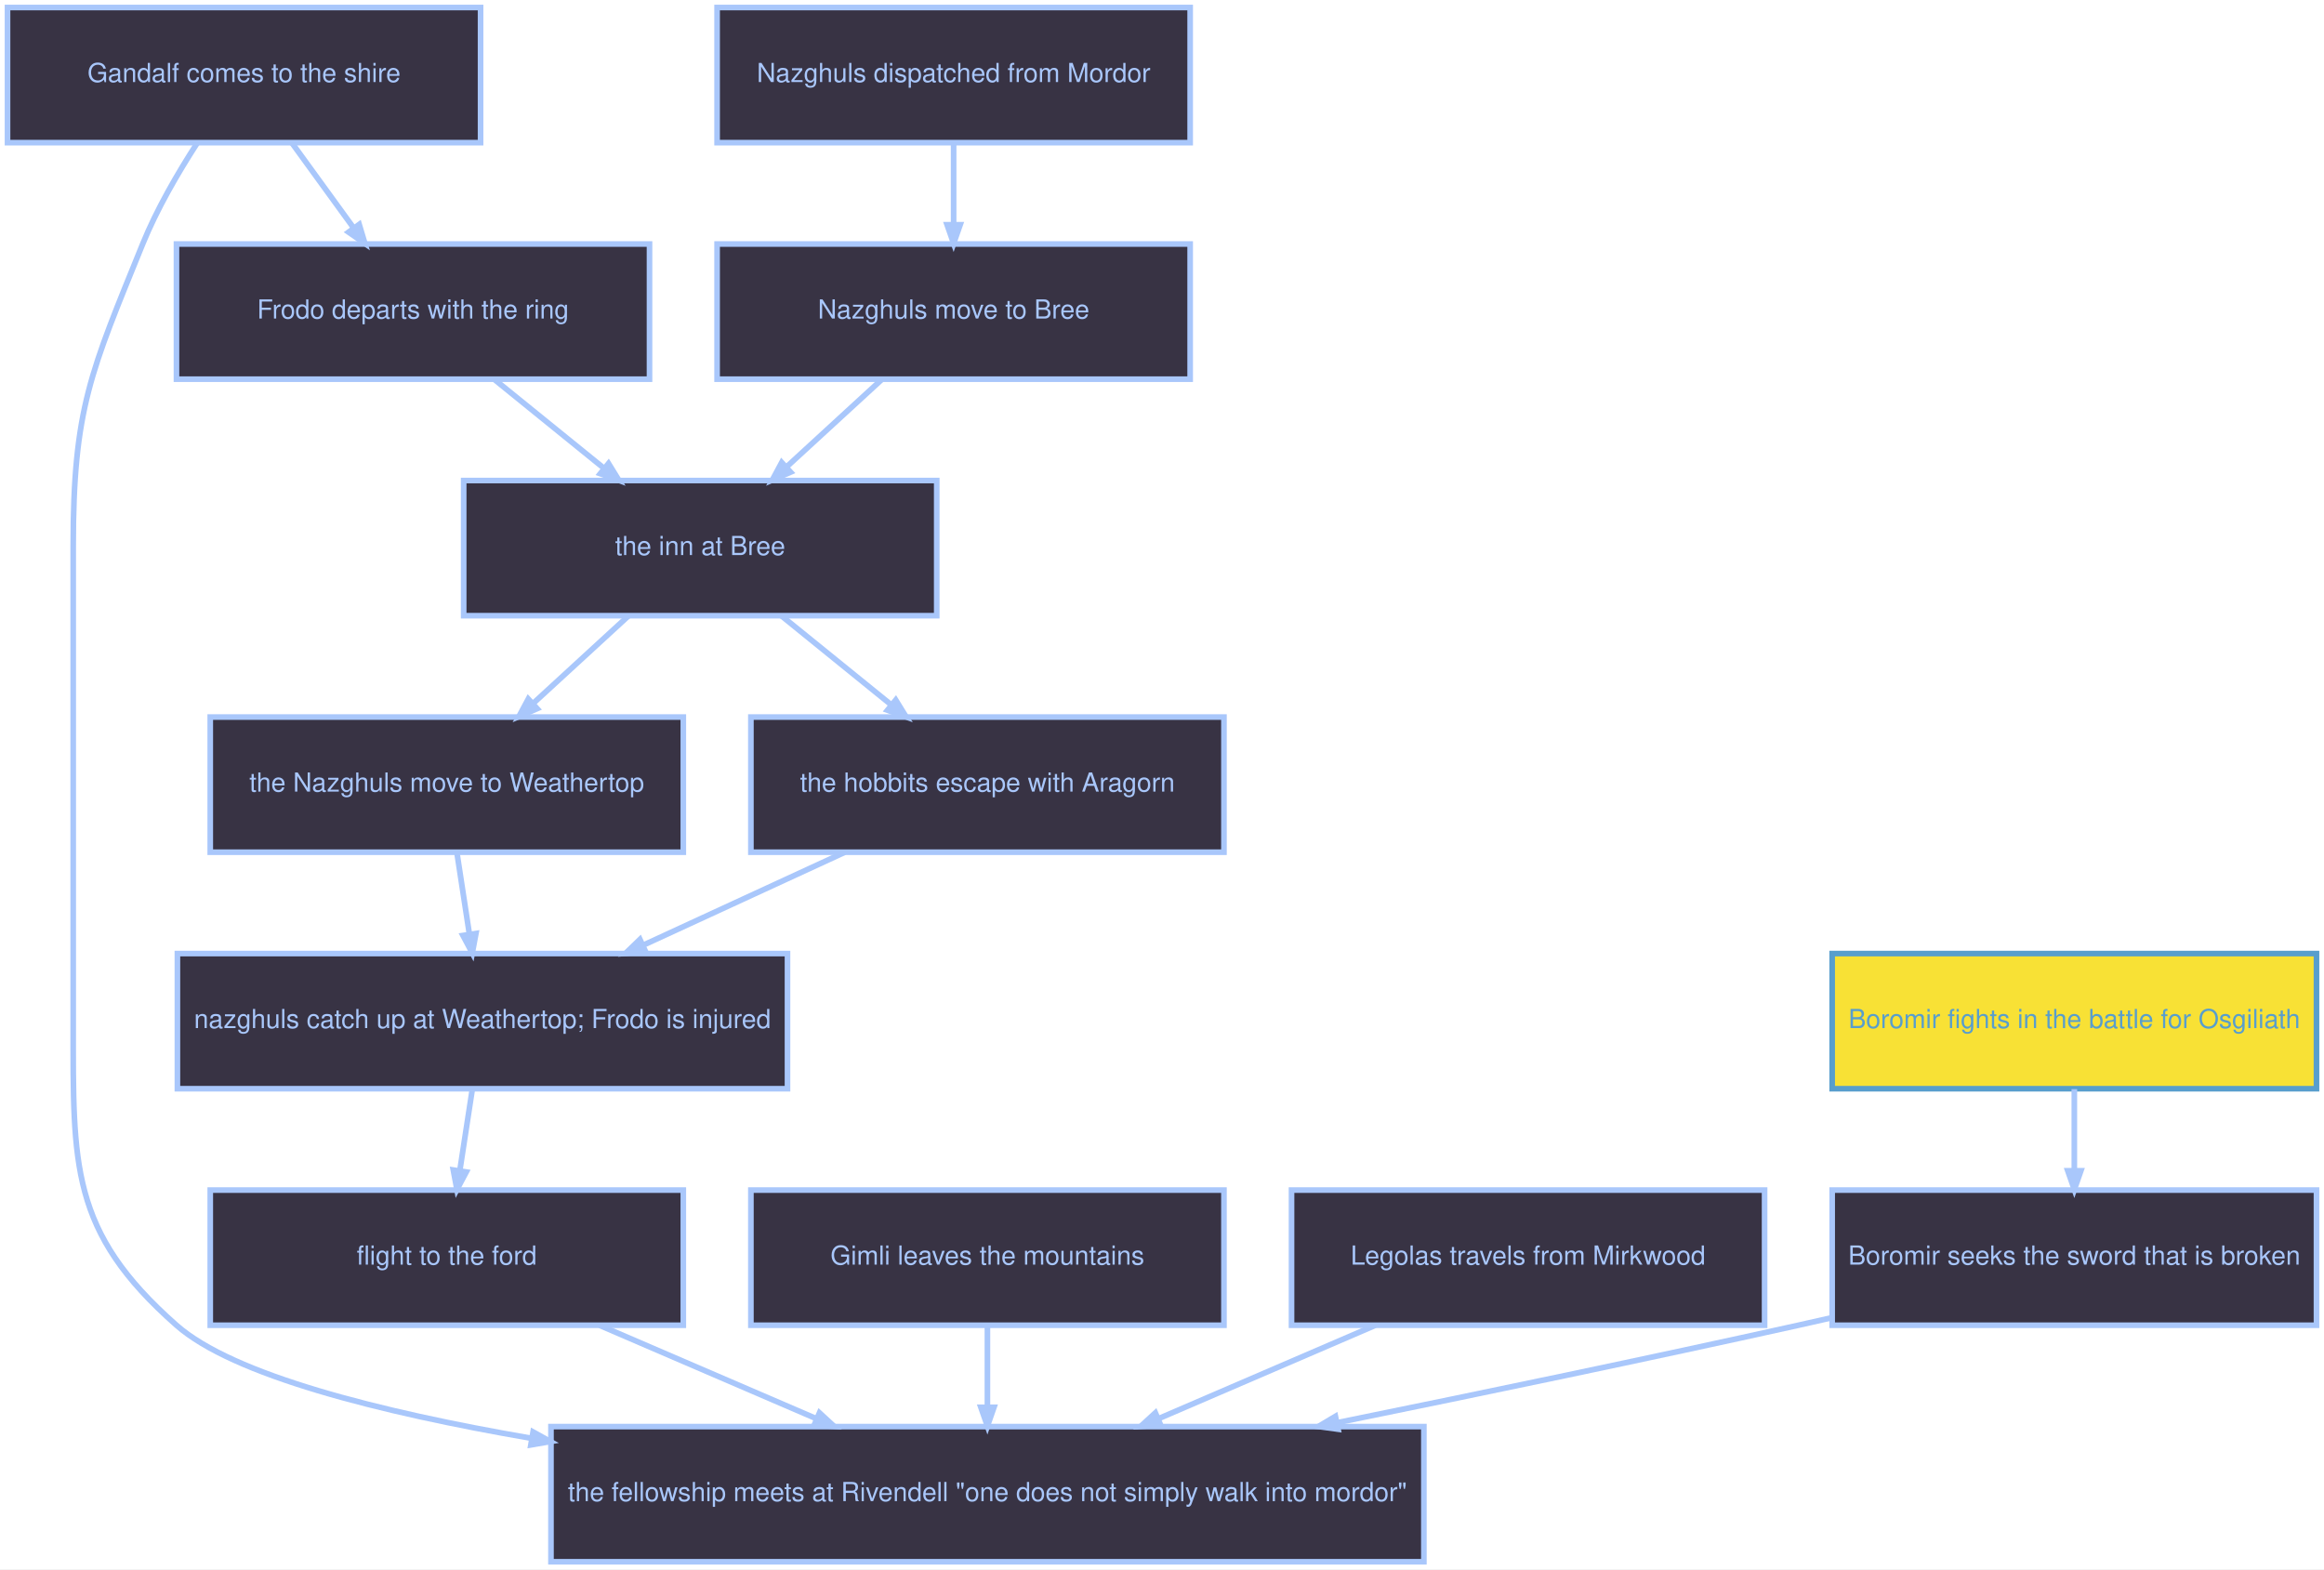
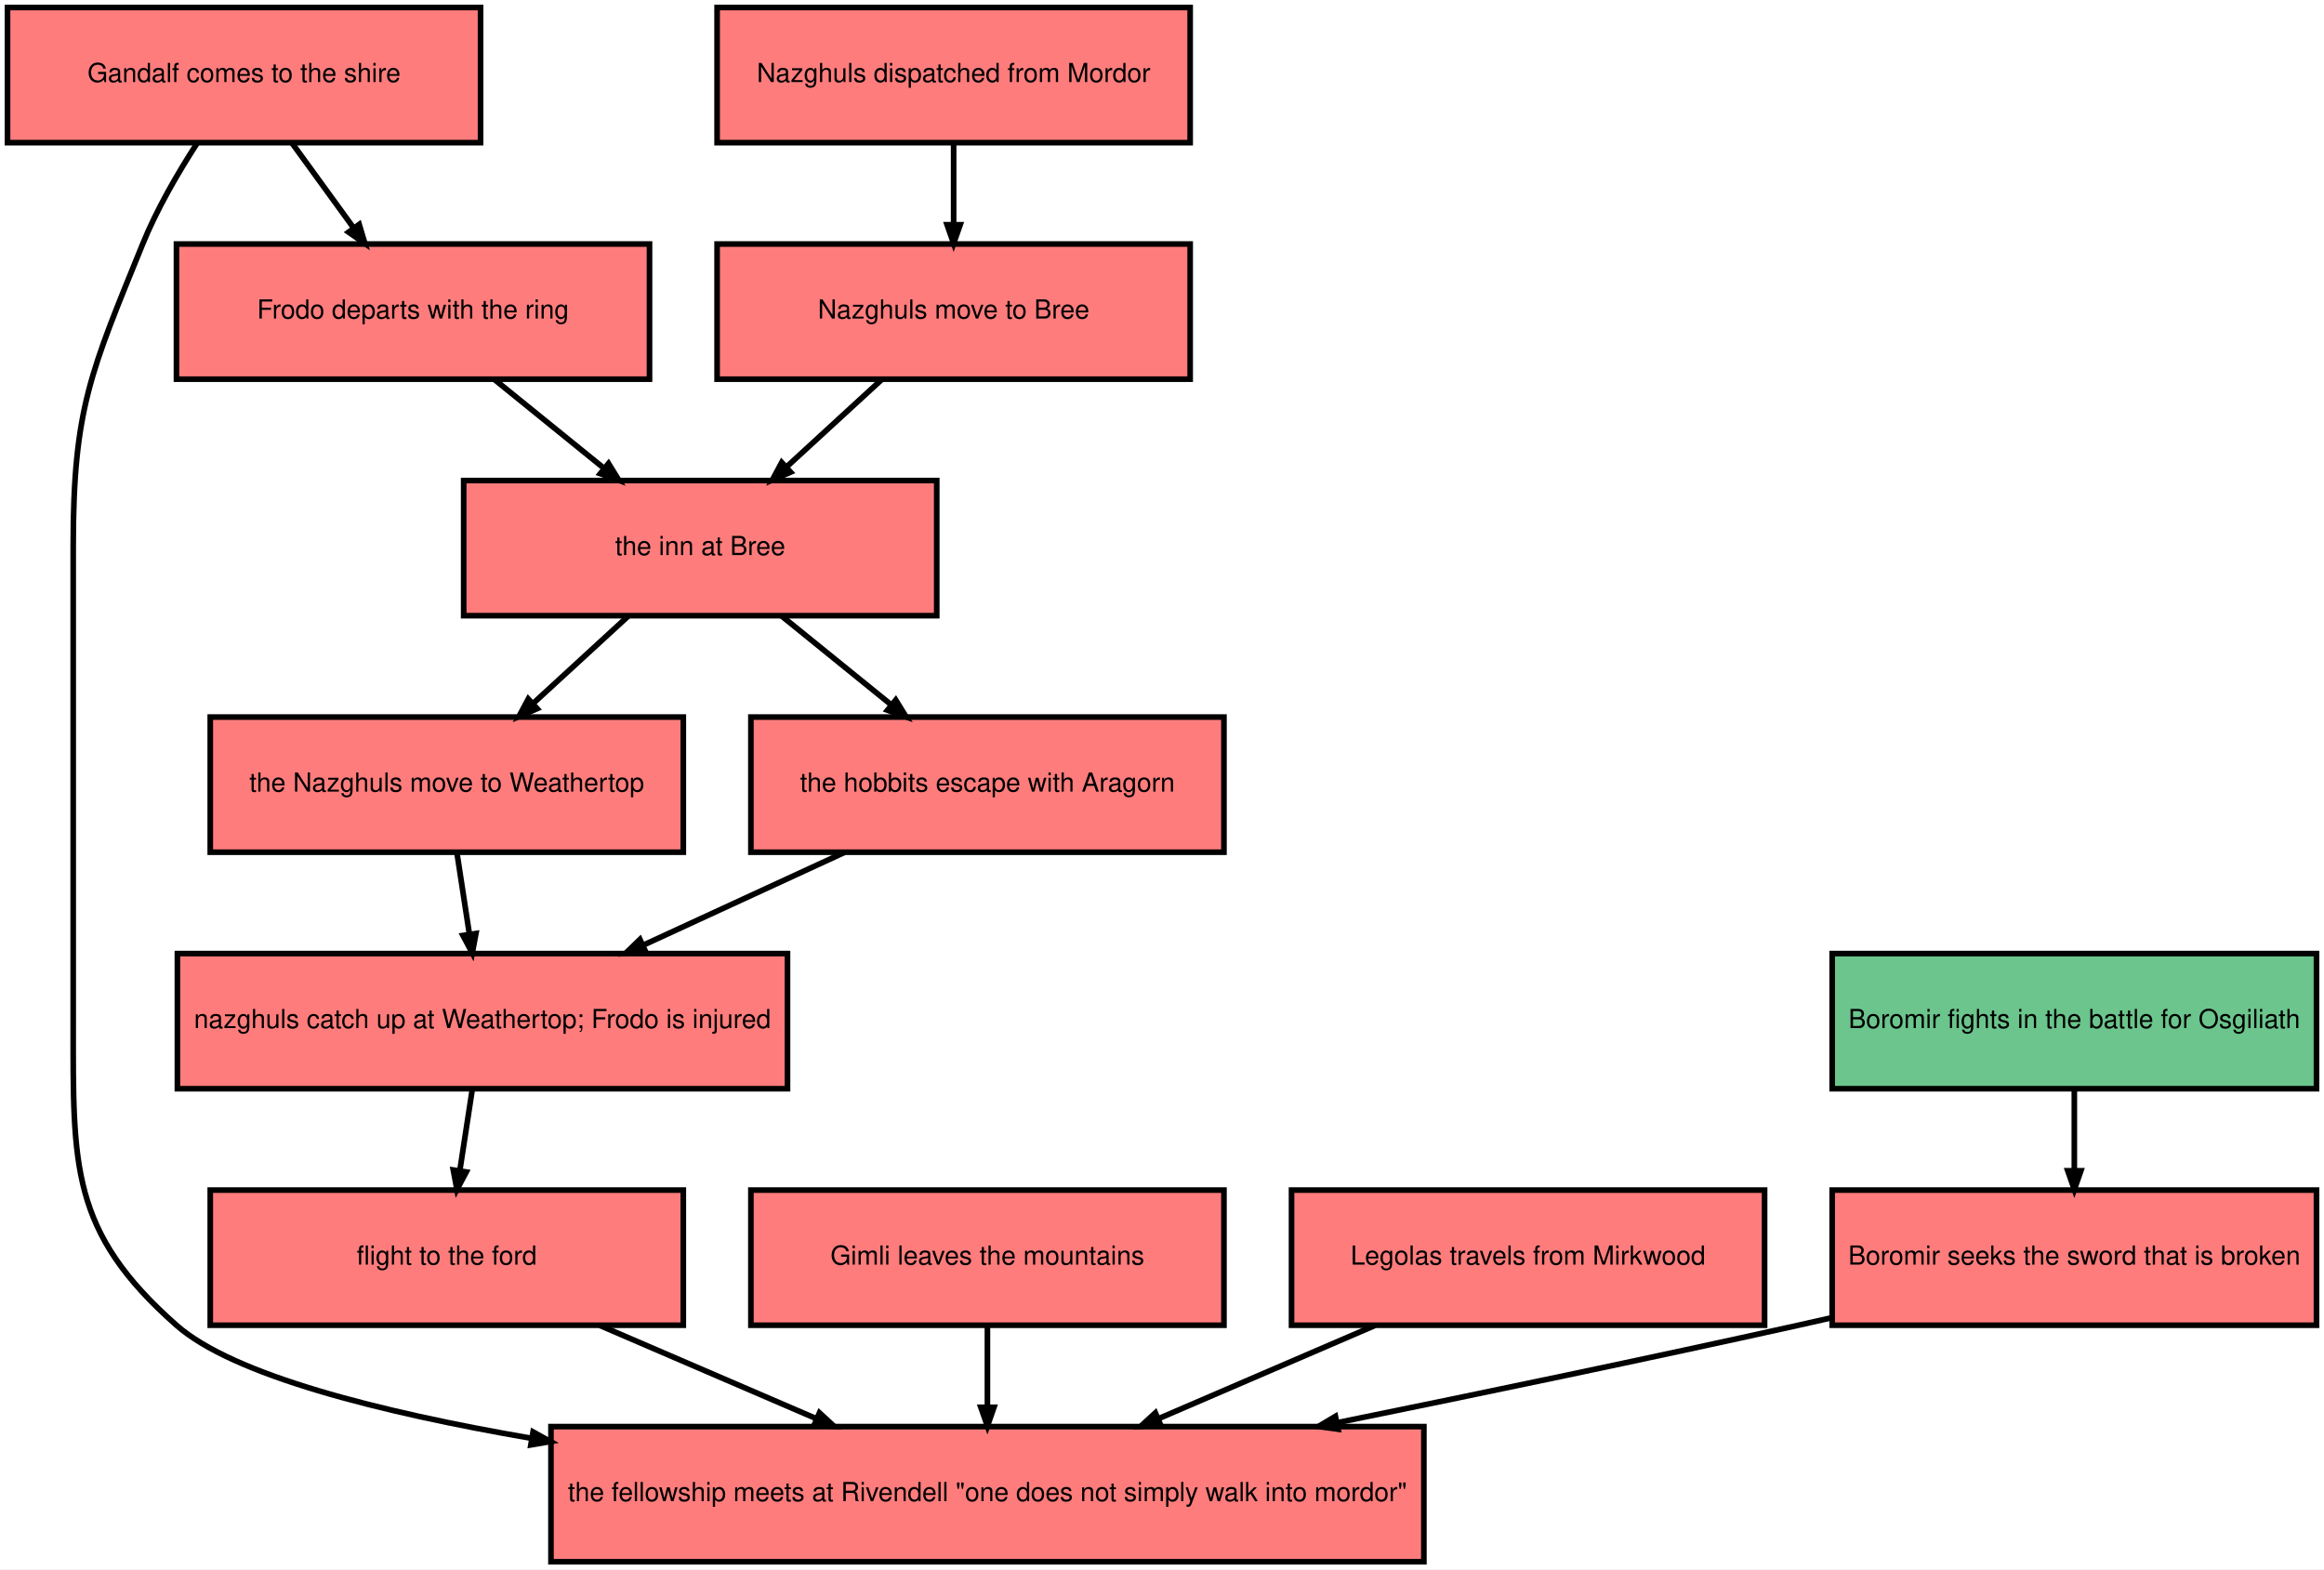
<svg xmlns="http://www.w3.org/2000/svg" width="1238pt" height="836pt" viewBox="0.00 0.00 1238.00 836.00">
  <g id="graph0" class="graph" transform="scale(1 1) rotate(0) translate(4 832)">
    <polygon fill="white" stroke="transparent" points="-4,4 -4,-832 1234,-832 1234,4 -4,4" />
    <g id="node1" class="node">
-       <polygon fill="#383344" stroke="#a9c7fb" stroke-width="3" points="252,-828 0,-828 0,-756 252,-756 252,-828" />
-       <text text-anchor="middle" x="126" y="-788.3" font-family="Helvetica,sans-Serif" font-size="14.00" fill="#a9c7fb">Gandalf comes to the shire</text>
+       <polygon fill="#ff7c7c" stroke="#000000" stroke-width="3" points="252,-828 0,-828 0,-756 252,-756 252,-828" />
+       <text text-anchor="middle" x="126" y="-788.3" font-family="Helvetica,sans-Serif" font-size="14.00" fill="#000000">Gandalf comes to the shire</text>
    </g>
    <g id="node2" class="node">
-       <polygon fill="#383344" stroke="#a9c7fb" stroke-width="3" points="342,-702 90,-702 90,-630 342,-630 342,-702" />
-       <text text-anchor="middle" x="216" y="-662.3" font-family="Helvetica,sans-Serif" font-size="14.00" fill="#a9c7fb">Frodo departs with the ring</text>
+       <polygon fill="#ff7c7c" stroke="#000000" stroke-width="3" points="342,-702 90,-702 90,-630 342,-630 342,-702" />
+       <text text-anchor="middle" x="216" y="-662.3" font-family="Helvetica,sans-Serif" font-size="14.00" fill="#000000">Frodo departs with the ring</text>
    </g>
    <g id="edge1" class="edge">
-       <path fill="none" stroke="#a9c7fb" stroke-width="3" d="M151.55,-755.8C161.72,-741.79 173.52,-725.53 184.23,-710.77" />
-       <polygon fill="#a9c7fb" stroke="#a9c7fb" stroke-width="3" points="187.35,-712.44 190.39,-702.29 181.68,-708.33 187.35,-712.44" />
+       <path fill="none" stroke="#000000" stroke-width="3" d="M151.55,-755.8C161.72,-741.79 173.52,-725.53 184.23,-710.77" />
+       <polygon fill="#000000" stroke="#000000" stroke-width="3" points="187.35,-712.44 190.39,-702.29 181.68,-708.33 187.35,-712.44" />
    </g>
    <g id="node10" class="node">
-       <polygon fill="#383344" stroke="#a9c7fb" stroke-width="3" points="754.5,-72 289.5,-72 289.5,0 754.5,0 754.5,-72" />
-       <text text-anchor="middle" x="522" y="-32.3" font-family="Helvetica,sans-Serif" font-size="14.00" fill="#a9c7fb">the fellowship meets at Rivendell "one does not simply walk into mordor"</text>
+       <polygon fill="#ff7c7c" stroke="#000000" stroke-width="3" points="754.5,-72 289.5,-72 289.5,0 754.5,0 754.5,-72" />
+       <text text-anchor="middle" x="522" y="-32.3" font-family="Helvetica,sans-Serif" font-size="14.00" fill="#000000">the fellowship meets at Rivendell "one does not simply walk into mordor"</text>
    </g>
    <g id="edge11" class="edge">
-       <path fill="none" stroke="#a9c7fb" stroke-width="3" d="M100.92,-755.58C90.7,-739.79 79.55,-720.59 72,-702 44.38,-633.97 35,-614.42 35,-541 35,-541 35,-541 35,-287 35,-211.38 33.27,-176 90,-126 120.09,-99.48 197.87,-79.77 279.29,-65.73" />
-       <polygon fill="#a9c7fb" stroke="#a9c7fb" stroke-width="3" points="279.96,-69.16 289.23,-64.04 278.79,-62.26 279.96,-69.16" />
+       <path fill="none" stroke="#000000" stroke-width="3" d="M100.92,-755.58C90.7,-739.79 79.55,-720.59 72,-702 44.38,-633.97 35,-614.42 35,-541 35,-541 35,-541 35,-287 35,-211.38 33.27,-176 90,-126 120.09,-99.48 197.87,-79.77 279.29,-65.73" />
+       <polygon fill="#000000" stroke="#000000" stroke-width="3" points="279.96,-69.16 289.23,-64.04 278.79,-62.26 279.96,-69.16" />
    </g>
    <g id="node3" class="node">
-       <polygon fill="#383344" stroke="#a9c7fb" stroke-width="3" points="495,-576 243,-576 243,-504 495,-504 495,-576" />
-       <text text-anchor="middle" x="369" y="-536.3" font-family="Helvetica,sans-Serif" font-size="14.00" fill="#a9c7fb">the inn at Bree</text>
+       <polygon fill="#ff7c7c" stroke="#000000" stroke-width="3" points="495,-576 243,-576 243,-504 495,-504 495,-576" />
+       <text text-anchor="middle" x="369" y="-536.3" font-family="Helvetica,sans-Serif" font-size="14.00" fill="#000000">the inn at Bree</text>
    </g>
    <g id="edge2" class="edge">
-       <path fill="none" stroke="#a9c7fb" stroke-width="3" d="M259.43,-629.8C277.6,-615.08 298.85,-597.86 317.77,-582.52" />
-       <polygon fill="#a9c7fb" stroke="#a9c7fb" stroke-width="3" points="320.16,-585.09 325.72,-576.07 315.75,-579.65 320.16,-585.09" />
+       <path fill="none" stroke="#000000" stroke-width="3" d="M259.43,-629.8C277.6,-615.08 298.85,-597.86 317.77,-582.52" />
+       <polygon fill="#000000" stroke="#000000" stroke-width="3" points="320.16,-585.09 325.72,-576.07 315.75,-579.65 320.16,-585.09" />
    </g>
    <g id="node4" class="node">
-       <polygon fill="#383344" stroke="#a9c7fb" stroke-width="3" points="648,-450 396,-450 396,-378 648,-378 648,-450" />
-       <text text-anchor="middle" x="522" y="-410.3" font-family="Helvetica,sans-Serif" font-size="14.00" fill="#a9c7fb">the hobbits escape with Aragorn</text>
+       <polygon fill="#ff7c7c" stroke="#000000" stroke-width="3" points="648,-450 396,-450 396,-378 648,-378 648,-450" />
+       <text text-anchor="middle" x="522" y="-410.3" font-family="Helvetica,sans-Serif" font-size="14.00" fill="#000000">the hobbits escape with Aragorn</text>
    </g>
    <g id="edge3" class="edge">
-       <path fill="none" stroke="#a9c7fb" stroke-width="3" d="M412.43,-503.8C430.6,-489.08 451.85,-471.86 470.77,-456.52" />
-       <polygon fill="#a9c7fb" stroke="#a9c7fb" stroke-width="3" points="473.16,-459.09 478.72,-450.07 468.75,-453.65 473.16,-459.09" />
+       <path fill="none" stroke="#000000" stroke-width="3" d="M412.43,-503.8C430.6,-489.08 451.85,-471.86 470.77,-456.52" />
+       <polygon fill="#000000" stroke="#000000" stroke-width="3" points="473.16,-459.09 478.72,-450.07 468.75,-453.65 473.16,-459.09" />
    </g>
    <g id="node7" class="node">
-       <polygon fill="#383344" stroke="#a9c7fb" stroke-width="3" points="360,-450 108,-450 108,-378 360,-378 360,-450" />
-       <text text-anchor="middle" x="234" y="-410.3" font-family="Helvetica,sans-Serif" font-size="14.00" fill="#a9c7fb">the Nazghuls move to Weathertop</text>
+       <polygon fill="#ff7c7c" stroke="#000000" stroke-width="3" points="360,-450 108,-450 108,-378 360,-378 360,-450" />
+       <text text-anchor="middle" x="234" y="-410.3" font-family="Helvetica,sans-Serif" font-size="14.00" fill="#000000">the Nazghuls move to Weathertop</text>
    </g>
    <g id="edge6" class="edge">
-       <path fill="none" stroke="#a9c7fb" stroke-width="3" d="M330.68,-503.8C314.86,-489.27 296.39,-472.31 279.86,-457.13" />
-       <polygon fill="#a9c7fb" stroke="#a9c7fb" stroke-width="3" points="282.15,-454.48 272.42,-450.29 277.42,-459.63 282.15,-454.48" />
+       <path fill="none" stroke="#000000" stroke-width="3" d="M330.68,-503.8C314.86,-489.27 296.39,-472.31 279.86,-457.13" />
+       <polygon fill="#000000" stroke="#000000" stroke-width="3" points="282.15,-454.48 272.42,-450.29 277.42,-459.63 282.15,-454.48" />
    </g>
    <g id="node5" class="node">
-       <polygon fill="#383344" stroke="#a9c7fb" stroke-width="3" points="415.5,-324 90.5,-324 90.5,-252 415.5,-252 415.5,-324" />
-       <text text-anchor="middle" x="253" y="-284.3" font-family="Helvetica,sans-Serif" font-size="14.00" fill="#a9c7fb">nazghuls catch up at Weathertop; Frodo is injured</text>
+       <polygon fill="#ff7c7c" stroke="#000000" stroke-width="3" points="415.5,-324 90.5,-324 90.5,-252 415.5,-252 415.5,-324" />
+       <text text-anchor="middle" x="253" y="-284.3" font-family="Helvetica,sans-Serif" font-size="14.00" fill="#000000">nazghuls catch up at Weathertop; Frodo is injured</text>
    </g>
    <g id="edge4" class="edge">
-       <path fill="none" stroke="#a9c7fb" stroke-width="3" d="M445.99,-377.96C412.48,-362.51 372.94,-344.29 338.41,-328.37" />
-       <polygon fill="#a9c7fb" stroke="#a9c7fb" stroke-width="3" points="339.83,-325.17 329.28,-324.16 336.9,-331.53 339.83,-325.17" />
+       <path fill="none" stroke="#000000" stroke-width="3" d="M445.99,-377.96C412.48,-362.51 372.94,-344.29 338.41,-328.37" />
+       <polygon fill="#000000" stroke="#000000" stroke-width="3" points="339.83,-325.17 329.28,-324.16 336.9,-331.53 339.83,-325.17" />
    </g>
    <g id="node9" class="node">
-       <polygon fill="#383344" stroke="#a9c7fb" stroke-width="3" points="360,-198 108,-198 108,-126 360,-126 360,-198" />
-       <text text-anchor="middle" x="234" y="-158.3" font-family="Helvetica,sans-Serif" font-size="14.00" fill="#a9c7fb">flight to the ford</text>
+       <polygon fill="#ff7c7c" stroke="#000000" stroke-width="3" points="360,-198 108,-198 108,-126 360,-126 360,-198" />
+       <text text-anchor="middle" x="234" y="-158.3" font-family="Helvetica,sans-Serif" font-size="14.00" fill="#000000">flight to the ford</text>
    </g>
    <g id="edge9" class="edge">
-       <path fill="none" stroke="#a9c7fb" stroke-width="3" d="M247.61,-251.8C245.54,-238.32 243.15,-222.74 240.96,-208.43" />
-       <polygon fill="#a9c7fb" stroke="#a9c7fb" stroke-width="3" points="244.38,-207.64 239.41,-198.29 237.46,-208.7 244.38,-207.64" />
+       <path fill="none" stroke="#000000" stroke-width="3" d="M247.61,-251.8C245.54,-238.32 243.15,-222.74 240.96,-208.43" />
+       <polygon fill="#000000" stroke="#000000" stroke-width="3" points="244.38,-207.64 239.41,-198.29 237.46,-208.7 244.38,-207.64" />
    </g>
    <g id="node6" class="node">
-       <polygon fill="#383344" stroke="#a9c7fb" stroke-width="3" points="630,-702 378,-702 378,-630 630,-630 630,-702" />
-       <text text-anchor="middle" x="504" y="-662.3" font-family="Helvetica,sans-Serif" font-size="14.00" fill="#a9c7fb">Nazghuls move to Bree</text>
+       <polygon fill="#ff7c7c" stroke="#000000" stroke-width="3" points="630,-702 378,-702 378,-630 630,-630 630,-702" />
+       <text text-anchor="middle" x="504" y="-662.3" font-family="Helvetica,sans-Serif" font-size="14.00" fill="#000000">Nazghuls move to Bree</text>
    </g>
    <g id="edge5" class="edge">
-       <path fill="none" stroke="#a9c7fb" stroke-width="3" d="M465.68,-629.8C449.86,-615.27 431.39,-598.31 414.86,-583.13" />
-       <polygon fill="#a9c7fb" stroke="#a9c7fb" stroke-width="3" points="417.15,-580.48 407.42,-576.29 412.42,-585.63 417.15,-580.48" />
+       <path fill="none" stroke="#000000" stroke-width="3" d="M465.68,-629.8C449.86,-615.27 431.39,-598.31 414.86,-583.13" />
+       <polygon fill="#000000" stroke="#000000" stroke-width="3" points="417.15,-580.48 407.42,-576.29 412.42,-585.63 417.15,-580.48" />
    </g>
    <g id="edge7" class="edge">
-       <path fill="none" stroke="#a9c7fb" stroke-width="3" d="M239.39,-377.8C241.46,-364.32 243.85,-348.74 246.04,-334.43" />
-       <polygon fill="#a9c7fb" stroke="#a9c7fb" stroke-width="3" points="249.54,-334.7 247.59,-324.29 242.62,-333.64 249.54,-334.7" />
+       <path fill="none" stroke="#000000" stroke-width="3" d="M239.39,-377.8C241.46,-364.32 243.85,-348.74 246.04,-334.43" />
+       <polygon fill="#000000" stroke="#000000" stroke-width="3" points="249.54,-334.7 247.59,-324.29 242.62,-333.64 249.54,-334.7" />
    </g>
    <g id="node8" class="node">
-       <polygon fill="#383344" stroke="#a9c7fb" stroke-width="3" points="630,-828 378,-828 378,-756 630,-756 630,-828" />
-       <text text-anchor="middle" x="504" y="-788.3" font-family="Helvetica,sans-Serif" font-size="14.00" fill="#a9c7fb">Nazghuls dispatched from Mordor</text>
+       <polygon fill="#ff7c7c" stroke="#000000" stroke-width="3" points="630,-828 378,-828 378,-756 630,-756 630,-828" />
+       <text text-anchor="middle" x="504" y="-788.3" font-family="Helvetica,sans-Serif" font-size="14.00" fill="#000000">Nazghuls dispatched from Mordor</text>
    </g>
    <g id="edge8" class="edge">
-       <path fill="none" stroke="#a9c7fb" stroke-width="3" d="M504,-755.8C504,-742.32 504,-726.74 504,-712.43" />
-       <polygon fill="#a9c7fb" stroke="#a9c7fb" stroke-width="3" points="507.5,-712.29 504,-702.29 500.5,-712.29 507.5,-712.29" />
+       <path fill="none" stroke="#000000" stroke-width="3" d="M504,-755.8C504,-742.32 504,-726.74 504,-712.43" />
+       <polygon fill="#000000" stroke="#000000" stroke-width="3" points="507.5,-712.29 504,-702.29 500.5,-712.29 507.5,-712.29" />
    </g>
    <g id="edge10" class="edge">
-       <path fill="none" stroke="#a9c7fb" stroke-width="3" d="M315.37,-125.96C351.41,-110.45 393.94,-92.14 431.02,-76.17" />
-       <polygon fill="#a9c7fb" stroke="#a9c7fb" stroke-width="3" points="432.53,-79.33 440.33,-72.16 429.76,-72.9 432.53,-79.33" />
+       <path fill="none" stroke="#000000" stroke-width="3" d="M315.37,-125.96C351.41,-110.45 393.94,-92.14 431.02,-76.17" />
+       <polygon fill="#000000" stroke="#000000" stroke-width="3" points="432.53,-79.33 440.33,-72.16 429.76,-72.9 432.53,-79.33" />
    </g>
    <g id="node11" class="node">
-       <polygon fill="#383344" stroke="#a9c7fb" stroke-width="3" points="648,-198 396,-198 396,-126 648,-126 648,-198" />
-       <text text-anchor="middle" x="522" y="-158.3" font-family="Helvetica,sans-Serif" font-size="14.00" fill="#a9c7fb">Gimli leaves the mountains</text>
+       <polygon fill="#ff7c7c" stroke="#000000" stroke-width="3" points="648,-198 396,-198 396,-126 648,-126 648,-198" />
+       <text text-anchor="middle" x="522" y="-158.3" font-family="Helvetica,sans-Serif" font-size="14.00" fill="#000000">Gimli leaves the mountains</text>
    </g>
    <g id="edge12" class="edge">
-       <path fill="none" stroke="#a9c7fb" stroke-width="3" d="M522,-125.8C522,-112.32 522,-96.74 522,-82.43" />
-       <polygon fill="#a9c7fb" stroke="#a9c7fb" stroke-width="3" points="525.5,-82.29 522,-72.29 518.5,-82.29 525.5,-82.29" />
+       <path fill="none" stroke="#000000" stroke-width="3" d="M522,-125.8C522,-112.32 522,-96.74 522,-82.43" />
+       <polygon fill="#000000" stroke="#000000" stroke-width="3" points="525.5,-82.29 522,-72.29 518.5,-82.29 525.5,-82.29" />
    </g>
    <g id="node12" class="node">
-       <polygon fill="#383344" stroke="#a9c7fb" stroke-width="3" points="936,-198 684,-198 684,-126 936,-126 936,-198" />
-       <text text-anchor="middle" x="810" y="-158.3" font-family="Helvetica,sans-Serif" font-size="14.00" fill="#a9c7fb">Legolas travels from Mirkwood</text>
+       <polygon fill="#ff7c7c" stroke="#000000" stroke-width="3" points="936,-198 684,-198 684,-126 936,-126 936,-198" />
+       <text text-anchor="middle" x="810" y="-158.3" font-family="Helvetica,sans-Serif" font-size="14.00" fill="#000000">Legolas travels from Mirkwood</text>
    </g>
    <g id="edge13" class="edge">
-       <path fill="none" stroke="#a9c7fb" stroke-width="3" d="M728.63,-125.96C692.59,-110.45 650.06,-92.14 612.98,-76.17" />
-       <polygon fill="#a9c7fb" stroke="#a9c7fb" stroke-width="3" points="614.24,-72.9 603.67,-72.16 611.47,-79.33 614.24,-72.9" />
+       <path fill="none" stroke="#000000" stroke-width="3" d="M728.63,-125.96C692.59,-110.45 650.06,-92.14 612.98,-76.17" />
+       <polygon fill="#000000" stroke="#000000" stroke-width="3" points="614.24,-72.9 603.67,-72.16 611.47,-79.33 614.24,-72.9" />
    </g>
    <g id="node13" class="node">
-       <polygon fill="#383344" stroke="#a9c7fb" stroke-width="3" points="1230,-198 972,-198 972,-126 1230,-126 1230,-198" />
-       <text text-anchor="middle" x="1101" y="-158.3" font-family="Helvetica,sans-Serif" font-size="14.00" fill="#a9c7fb">Boromir seeks the sword that is broken</text>
+       <polygon fill="#ff7c7c" stroke="#000000" stroke-width="3" points="1230,-198 972,-198 972,-126 1230,-126 1230,-198" />
+       <text text-anchor="middle" x="1101" y="-158.3" font-family="Helvetica,sans-Serif" font-size="14.00" fill="#000000">Boromir seeks the sword that is broken</text>
    </g>
    <g id="edge14" class="edge">
-       <path fill="none" stroke="#a9c7fb" stroke-width="3" d="M971.99,-130.05C965.91,-128.66 959.89,-127.31 954,-126 873.69,-108.17 784.71,-89.63 708.48,-74.12" />
-       <polygon fill="#a9c7fb" stroke="#a9c7fb" stroke-width="3" points="708.79,-70.61 698.29,-72.05 707.39,-77.47 708.79,-70.61" />
+       <path fill="none" stroke="#000000" stroke-width="3" d="M971.99,-130.05C965.91,-128.66 959.89,-127.31 954,-126 873.69,-108.17 784.71,-89.63 708.48,-74.12" />
+       <polygon fill="#000000" stroke="#000000" stroke-width="3" points="708.79,-70.61 698.29,-72.05 707.39,-77.47 708.79,-70.61" />
    </g>
    <g id="node14" class="node">
-       <polygon fill="#f8e135" stroke="#589ecd" stroke-width="3" points="1230,-324 972,-324 972,-252 1230,-252 1230,-324" />
-       <text text-anchor="middle" x="1101" y="-284.3" font-family="Helvetica,sans-Serif" font-size="14.00" fill="#589ecd">Boromir fights in the battle for Osgiliath</text>
+       <polygon fill="#6bc58c" stroke="#000000" stroke-width="3" points="1230,-324 972,-324 972,-252 1230,-252 1230,-324" />
+       <text text-anchor="middle" x="1101" y="-284.3" font-family="Helvetica,sans-Serif" font-size="14.00" fill="#000000">Boromir fights in the battle for Osgiliath</text>
    </g>
    <g id="edge15" class="edge">
-       <path fill="none" stroke="#a9c7fb" stroke-width="3" d="M1101,-251.8C1101,-238.32 1101,-222.74 1101,-208.43" />
-       <polygon fill="#a9c7fb" stroke="#a9c7fb" stroke-width="3" points="1104.5,-208.29 1101,-198.29 1097.5,-208.29 1104.5,-208.29" />
+       <path fill="none" stroke="#000000" stroke-width="3" d="M1101,-251.8C1101,-238.32 1101,-222.74 1101,-208.43" />
+       <polygon fill="#000000" stroke="#000000" stroke-width="3" points="1104.5,-208.29 1101,-198.29 1097.5,-208.29 1104.5,-208.29" />
    </g>
  </g>
</svg>
